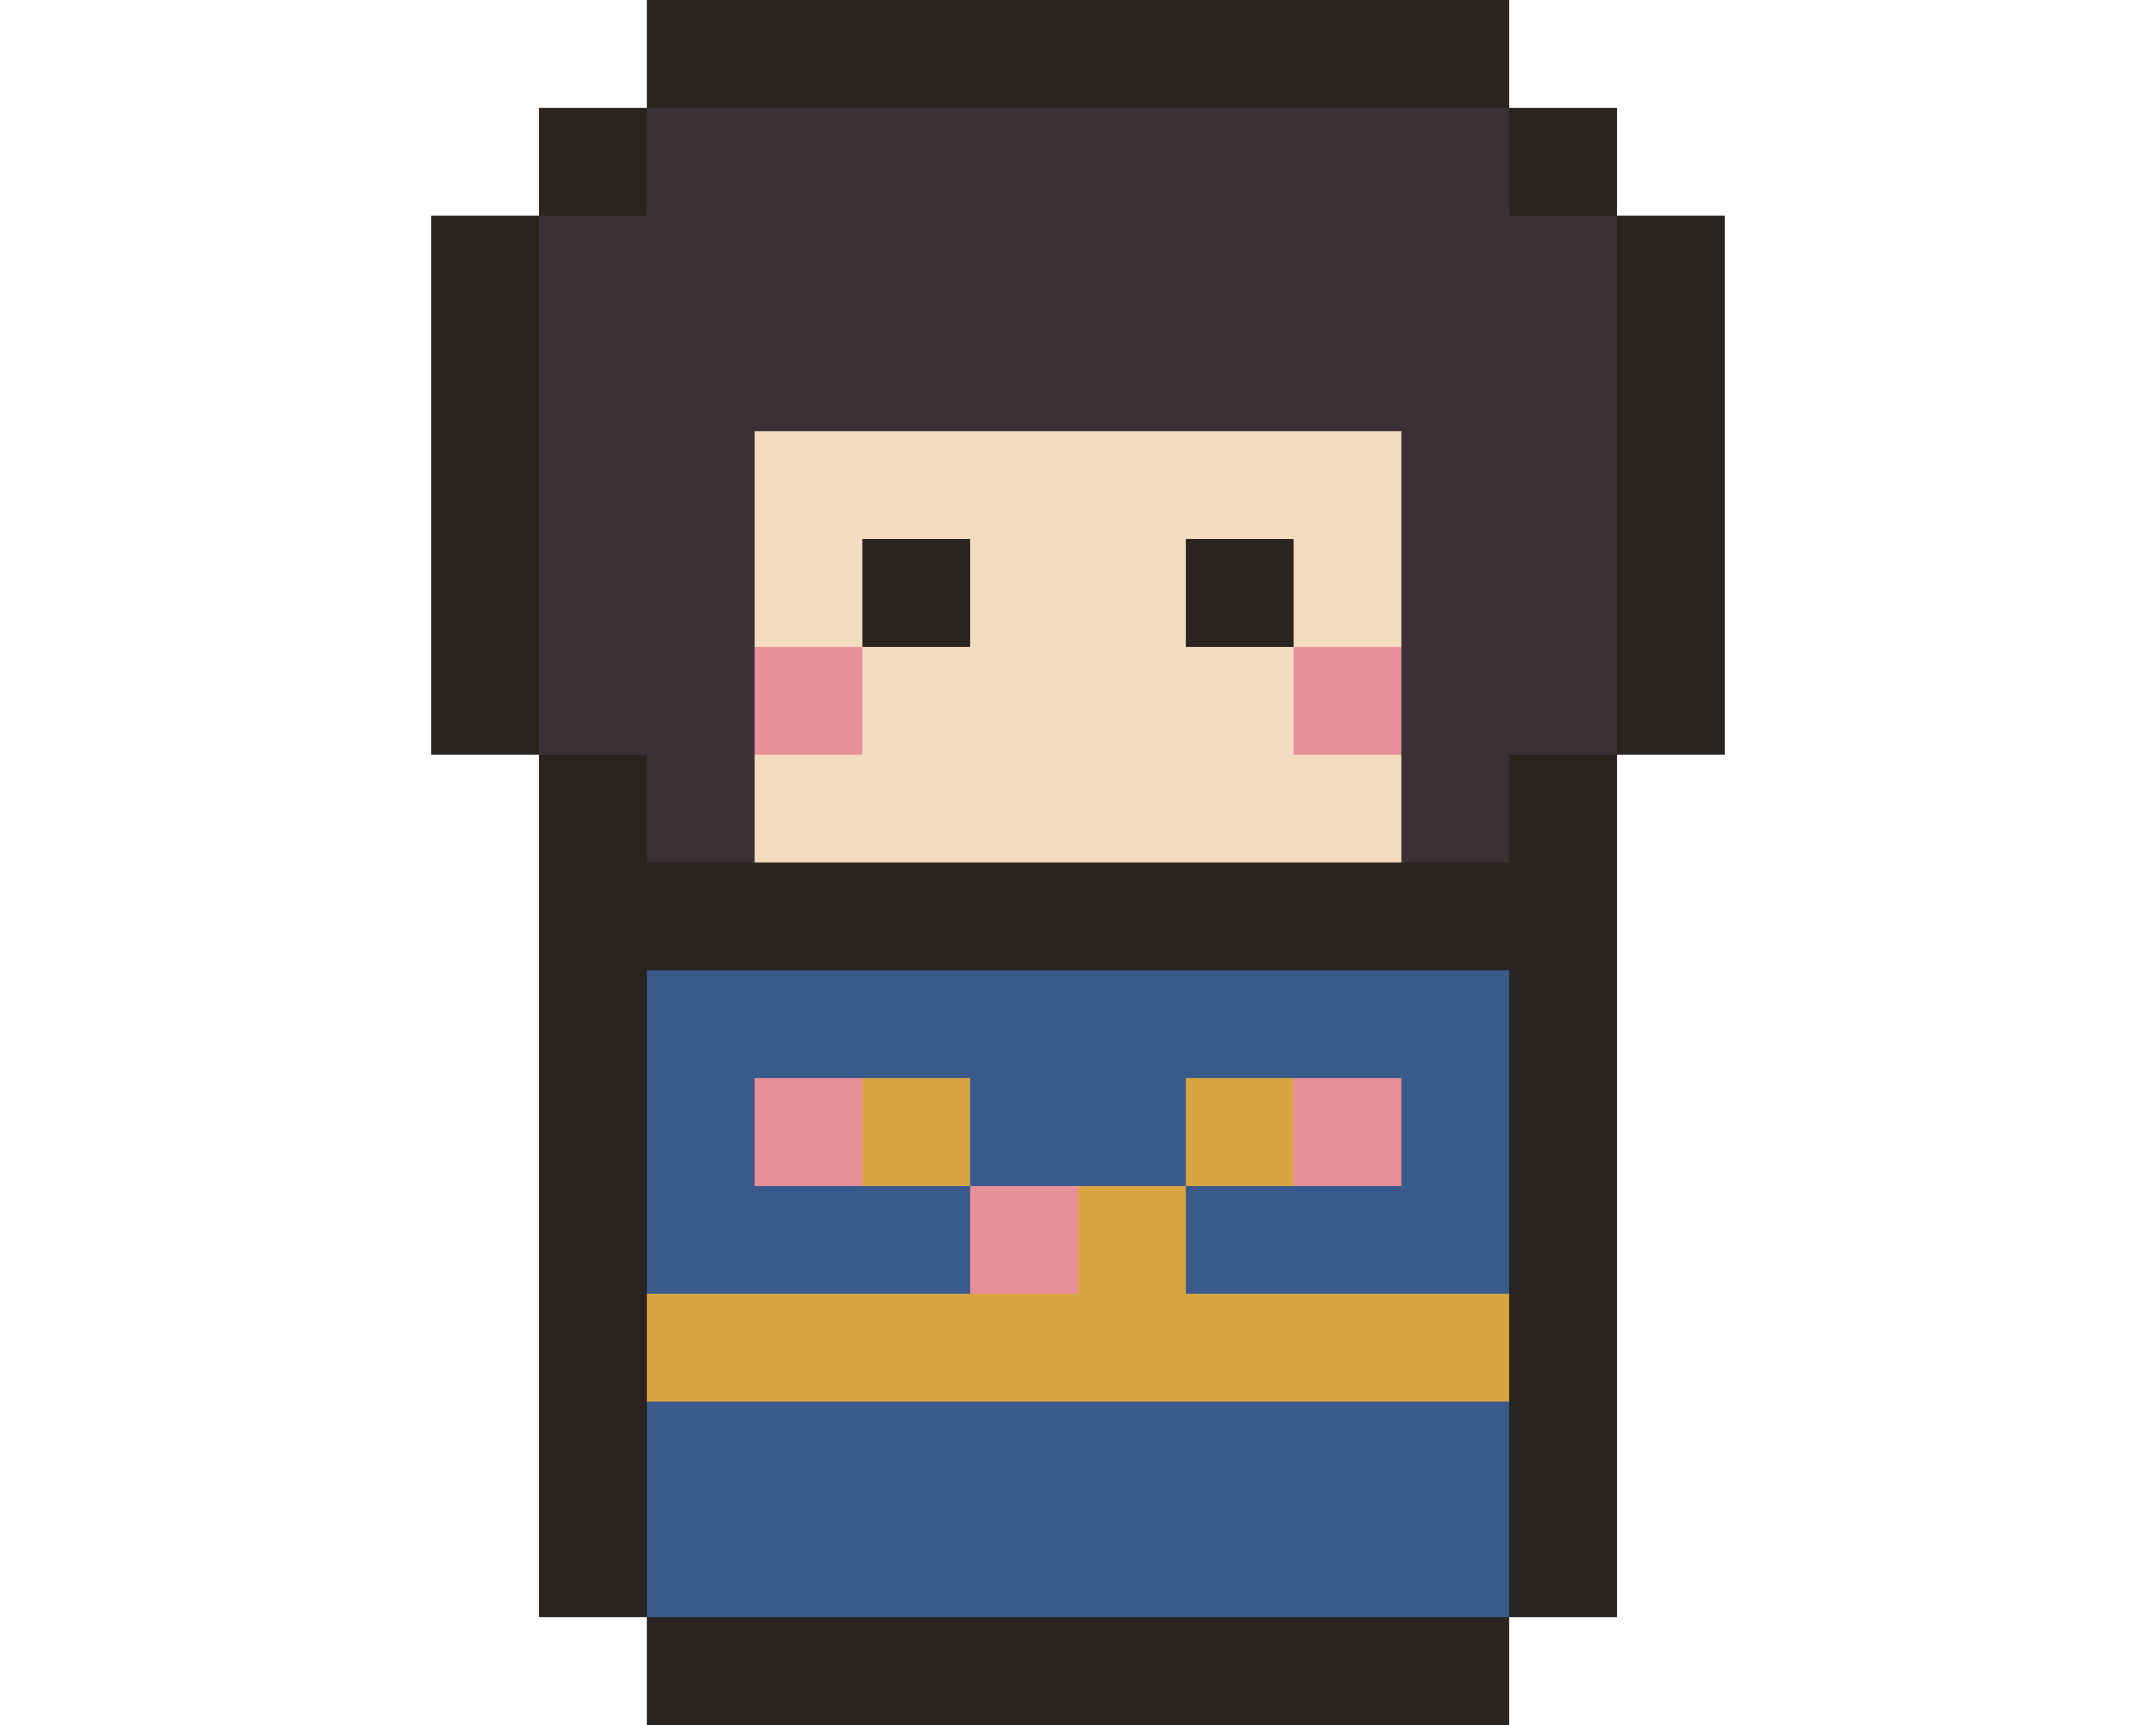
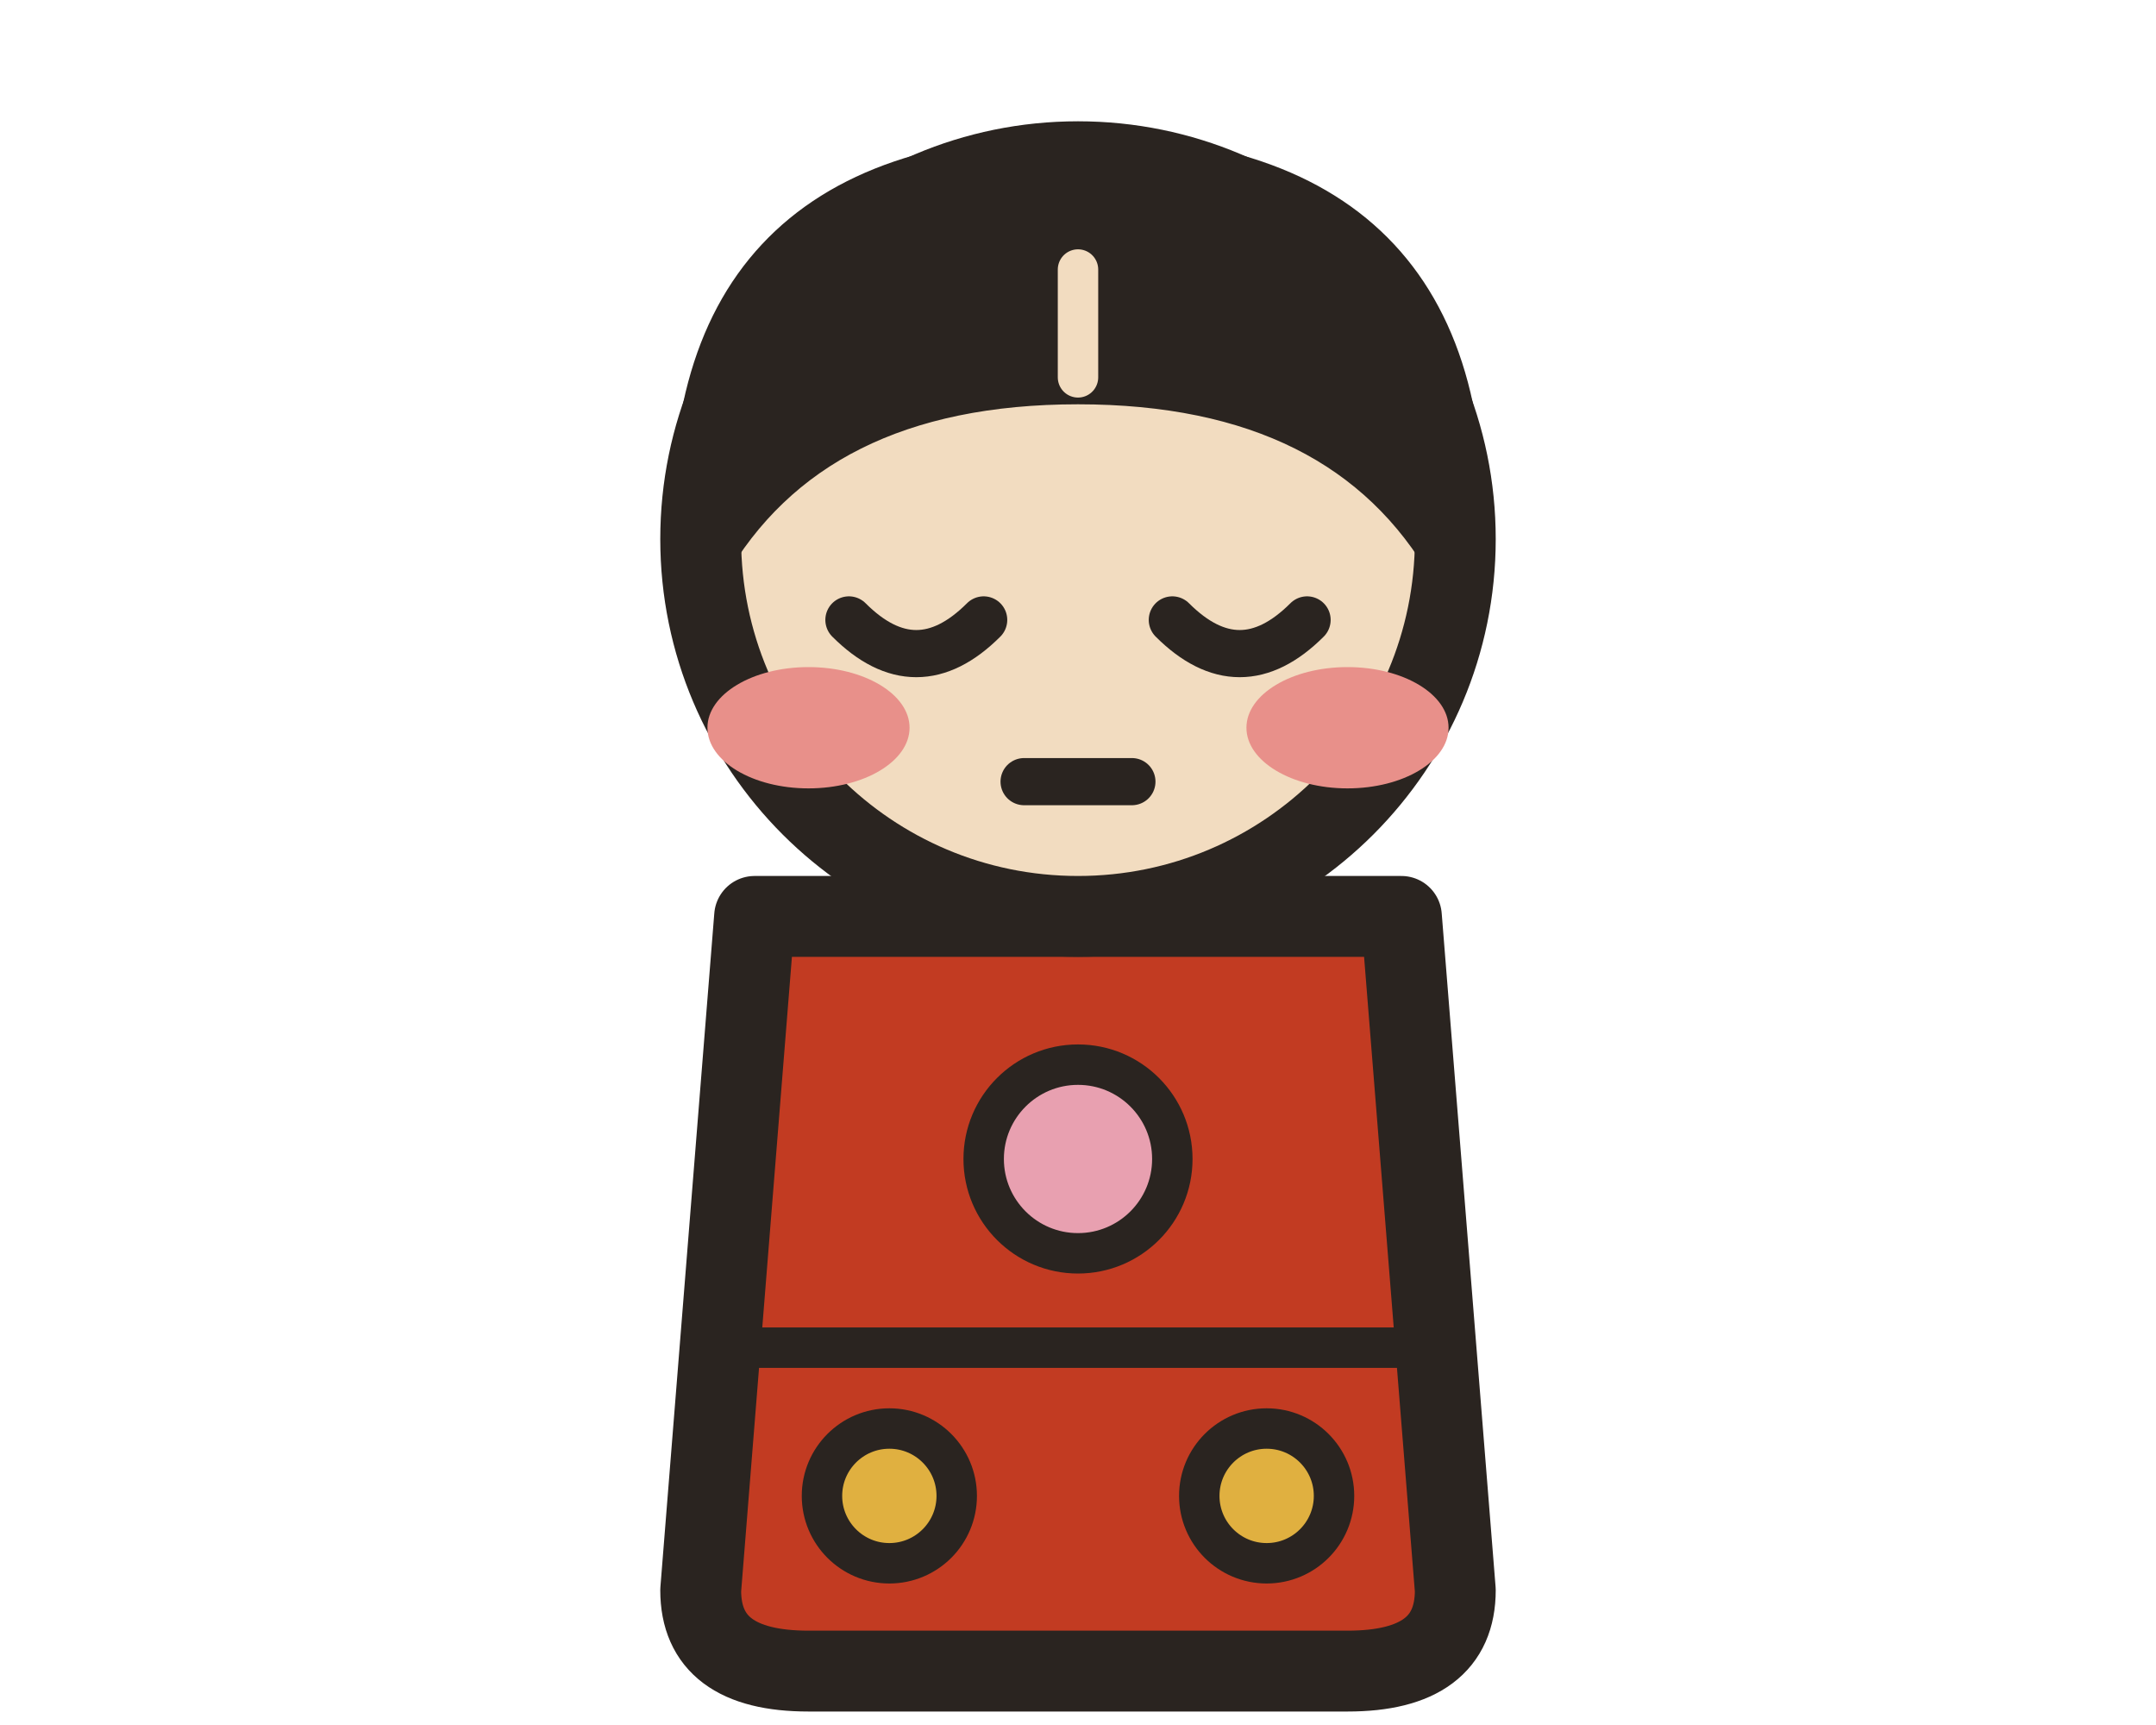
- <svg xmlns="http://www.w3.org/2000/svg" viewBox="0 0 20 16" width="160" height="128" shape-rendering="crispEdges">
-   <rect x="6" y="0" width="8" height="1" fill="#2a2420" />
-   <rect x="5" y="1" width="1" height="1" fill="#2a2420" />
-   <rect x="6" y="1" width="8" height="1" fill="#3a3036" />
-   <rect x="14" y="1" width="1" height="1" fill="#2a2420" />
-   <rect x="4" y="2" width="1" height="1" fill="#2a2420" />
-   <rect x="5" y="2" width="10" height="1" fill="#3a3036" />
-   <rect x="15" y="2" width="1" height="1" fill="#2a2420" />
-   <rect x="4" y="3" width="1" height="1" fill="#2a2420" />
-   <rect x="5" y="3" width="10" height="1" fill="#3a3036" />
-   <rect x="15" y="3" width="1" height="1" fill="#2a2420" />
-   <rect x="4" y="4" width="1" height="1" fill="#2a2420" />
-   <rect x="5" y="4" width="2" height="1" fill="#3a3036" />
-   <rect x="7" y="4" width="6" height="1" fill="#f4dcc0" />
-   <rect x="13" y="4" width="2" height="1" fill="#3a3036" />
-   <rect x="15" y="4" width="1" height="1" fill="#2a2420" />
-   <rect x="4" y="5" width="1" height="1" fill="#2a2420" />
-   <rect x="5" y="5" width="2" height="1" fill="#3a3036" />
-   <rect x="7" y="5" width="1" height="1" fill="#f4dcc0" />
-   <rect x="8" y="5" width="1" height="1" fill="#2a2420" />
-   <rect x="9" y="5" width="2" height="1" fill="#f4dcc0" />
-   <rect x="11" y="5" width="1" height="1" fill="#2a2420" />
-   <rect x="12" y="5" width="1" height="1" fill="#f4dcc0" />
-   <rect x="13" y="5" width="2" height="1" fill="#3a3036" />
-   <rect x="15" y="5" width="1" height="1" fill="#2a2420" />
-   <rect x="4" y="6" width="1" height="1" fill="#2a2420" />
-   <rect x="5" y="6" width="2" height="1" fill="#3a3036" />
-   <rect x="7" y="6" width="1" height="1" fill="#e8909a" />
-   <rect x="8" y="6" width="4" height="1" fill="#f4dcc0" />
-   <rect x="12" y="6" width="1" height="1" fill="#e8909a" />
-   <rect x="13" y="6" width="2" height="1" fill="#3a3036" />
-   <rect x="15" y="6" width="1" height="1" fill="#2a2420" />
-   <rect x="5" y="7" width="1" height="1" fill="#2a2420" />
-   <rect x="6" y="7" width="1" height="1" fill="#3a3036" />
-   <rect x="7" y="7" width="6" height="1" fill="#f4dcc0" />
-   <rect x="13" y="7" width="1" height="1" fill="#3a3036" />
-   <rect x="14" y="7" width="1" height="1" fill="#2a2420" />
-   <rect x="5" y="8" width="10" height="1" fill="#2a2420" />
-   <rect x="5" y="9" width="1" height="1" fill="#2a2420" />
-   <rect x="6" y="9" width="8" height="1" fill="#3a5a8c" />
-   <rect x="14" y="9" width="1" height="1" fill="#2a2420" />
-   <rect x="5" y="10" width="1" height="1" fill="#2a2420" />
-   <rect x="6" y="10" width="1" height="1" fill="#3a5a8c" />
-   <rect x="7" y="10" width="1" height="1" fill="#e8909a" />
-   <rect x="8" y="10" width="1" height="1" fill="#d9a441" />
-   <rect x="9" y="10" width="2" height="1" fill="#3a5a8c" />
-   <rect x="11" y="10" width="1" height="1" fill="#d9a441" />
-   <rect x="12" y="10" width="1" height="1" fill="#e8909a" />
-   <rect x="13" y="10" width="1" height="1" fill="#3a5a8c" />
-   <rect x="14" y="10" width="1" height="1" fill="#2a2420" />
-   <rect x="5" y="11" width="1" height="1" fill="#2a2420" />
-   <rect x="6" y="11" width="3" height="1" fill="#3a5a8c" />
-   <rect x="9" y="11" width="1" height="1" fill="#e8909a" />
-   <rect x="10" y="11" width="1" height="1" fill="#d9a441" />
-   <rect x="11" y="11" width="3" height="1" fill="#3a5a8c" />
-   <rect x="14" y="11" width="1" height="1" fill="#2a2420" />
-   <rect x="5" y="12" width="1" height="1" fill="#2a2420" />
-   <rect x="6" y="12" width="8" height="1" fill="#d9a441" />
-   <rect x="14" y="12" width="1" height="1" fill="#2a2420" />
-   <rect x="5" y="13" width="1" height="1" fill="#2a2420" />
-   <rect x="6" y="13" width="8" height="1" fill="#3a5a8c" />
-   <rect x="14" y="13" width="1" height="1" fill="#2a2420" />
-   <rect x="5" y="14" width="1" height="1" fill="#2a2420" />
-   <rect x="6" y="14" width="8" height="1" fill="#3a5a8c" />
-   <rect x="14" y="14" width="1" height="1" fill="#2a2420" />
-   <rect x="6" y="15" width="8" height="1" fill="#2a2420" />
+ <svg xmlns="http://www.w3.org/2000/svg" viewBox="0 0 160 128" width="160" height="128">
+   <path d="M56 68 L52 118 Q52 124 60 124 L100 124 Q108 124 108 118 L104 68 Z" fill="#c23b22" stroke="#2a2420" stroke-width="6" stroke-linejoin="round" stroke-linecap="round" />
+   <path d="M53 100 L107 100" fill="none" stroke="#2a2420" stroke-width="3" stroke-linejoin="round" stroke-linecap="round" />
+   <circle cx="80" cy="86" r="7" fill="#e8a0b0" stroke="#2a2420" stroke-width="3" stroke-linejoin="round" stroke-linecap="round" />
+   <circle cx="66" cy="111" r="5" fill="#e0b040" stroke="#2a2420" stroke-width="3" stroke-linejoin="round" stroke-linecap="round" />
+   <circle cx="94" cy="111" r="5" fill="#e0b040" stroke="#2a2420" stroke-width="3" stroke-linejoin="round" stroke-linecap="round" />
+   <circle cx="80" cy="40" r="28" fill="#f2dcc0" stroke="#2a2420" stroke-width="6" stroke-linejoin="round" stroke-linecap="round" />
+   <path d="M52 42 Q50 12 80 12 Q110 12 108 42 Q100 28 80 28 Q60 28 52 42 Z" fill="#2a2420" stroke="#2a2420" stroke-width="4" stroke-linejoin="round" stroke-linecap="round" />
+   <path d="M80 28 L80 20" fill="none" stroke="#f2dcc0" stroke-width="3" stroke-linejoin="round" stroke-linecap="round" />
+   <ellipse cx="60" cy="54" rx="7.5" ry="4.5" fill="#e8908a" />
+   <ellipse cx="100" cy="54" rx="7.5" ry="4.5" fill="#e8908a" />
+   <path d="M63 46 Q68 51 73 46" fill="none" stroke="#2a2420" stroke-width="3.5" stroke-linejoin="round" stroke-linecap="round" />
+   <path d="M87 46 Q92 51 97 46" fill="none" stroke="#2a2420" stroke-width="3.5" stroke-linejoin="round" stroke-linecap="round" />
+   <path d="M76 58 L84 58" fill="none" stroke="#2a2420" stroke-width="3.5" stroke-linejoin="round" stroke-linecap="round" />
</svg>
